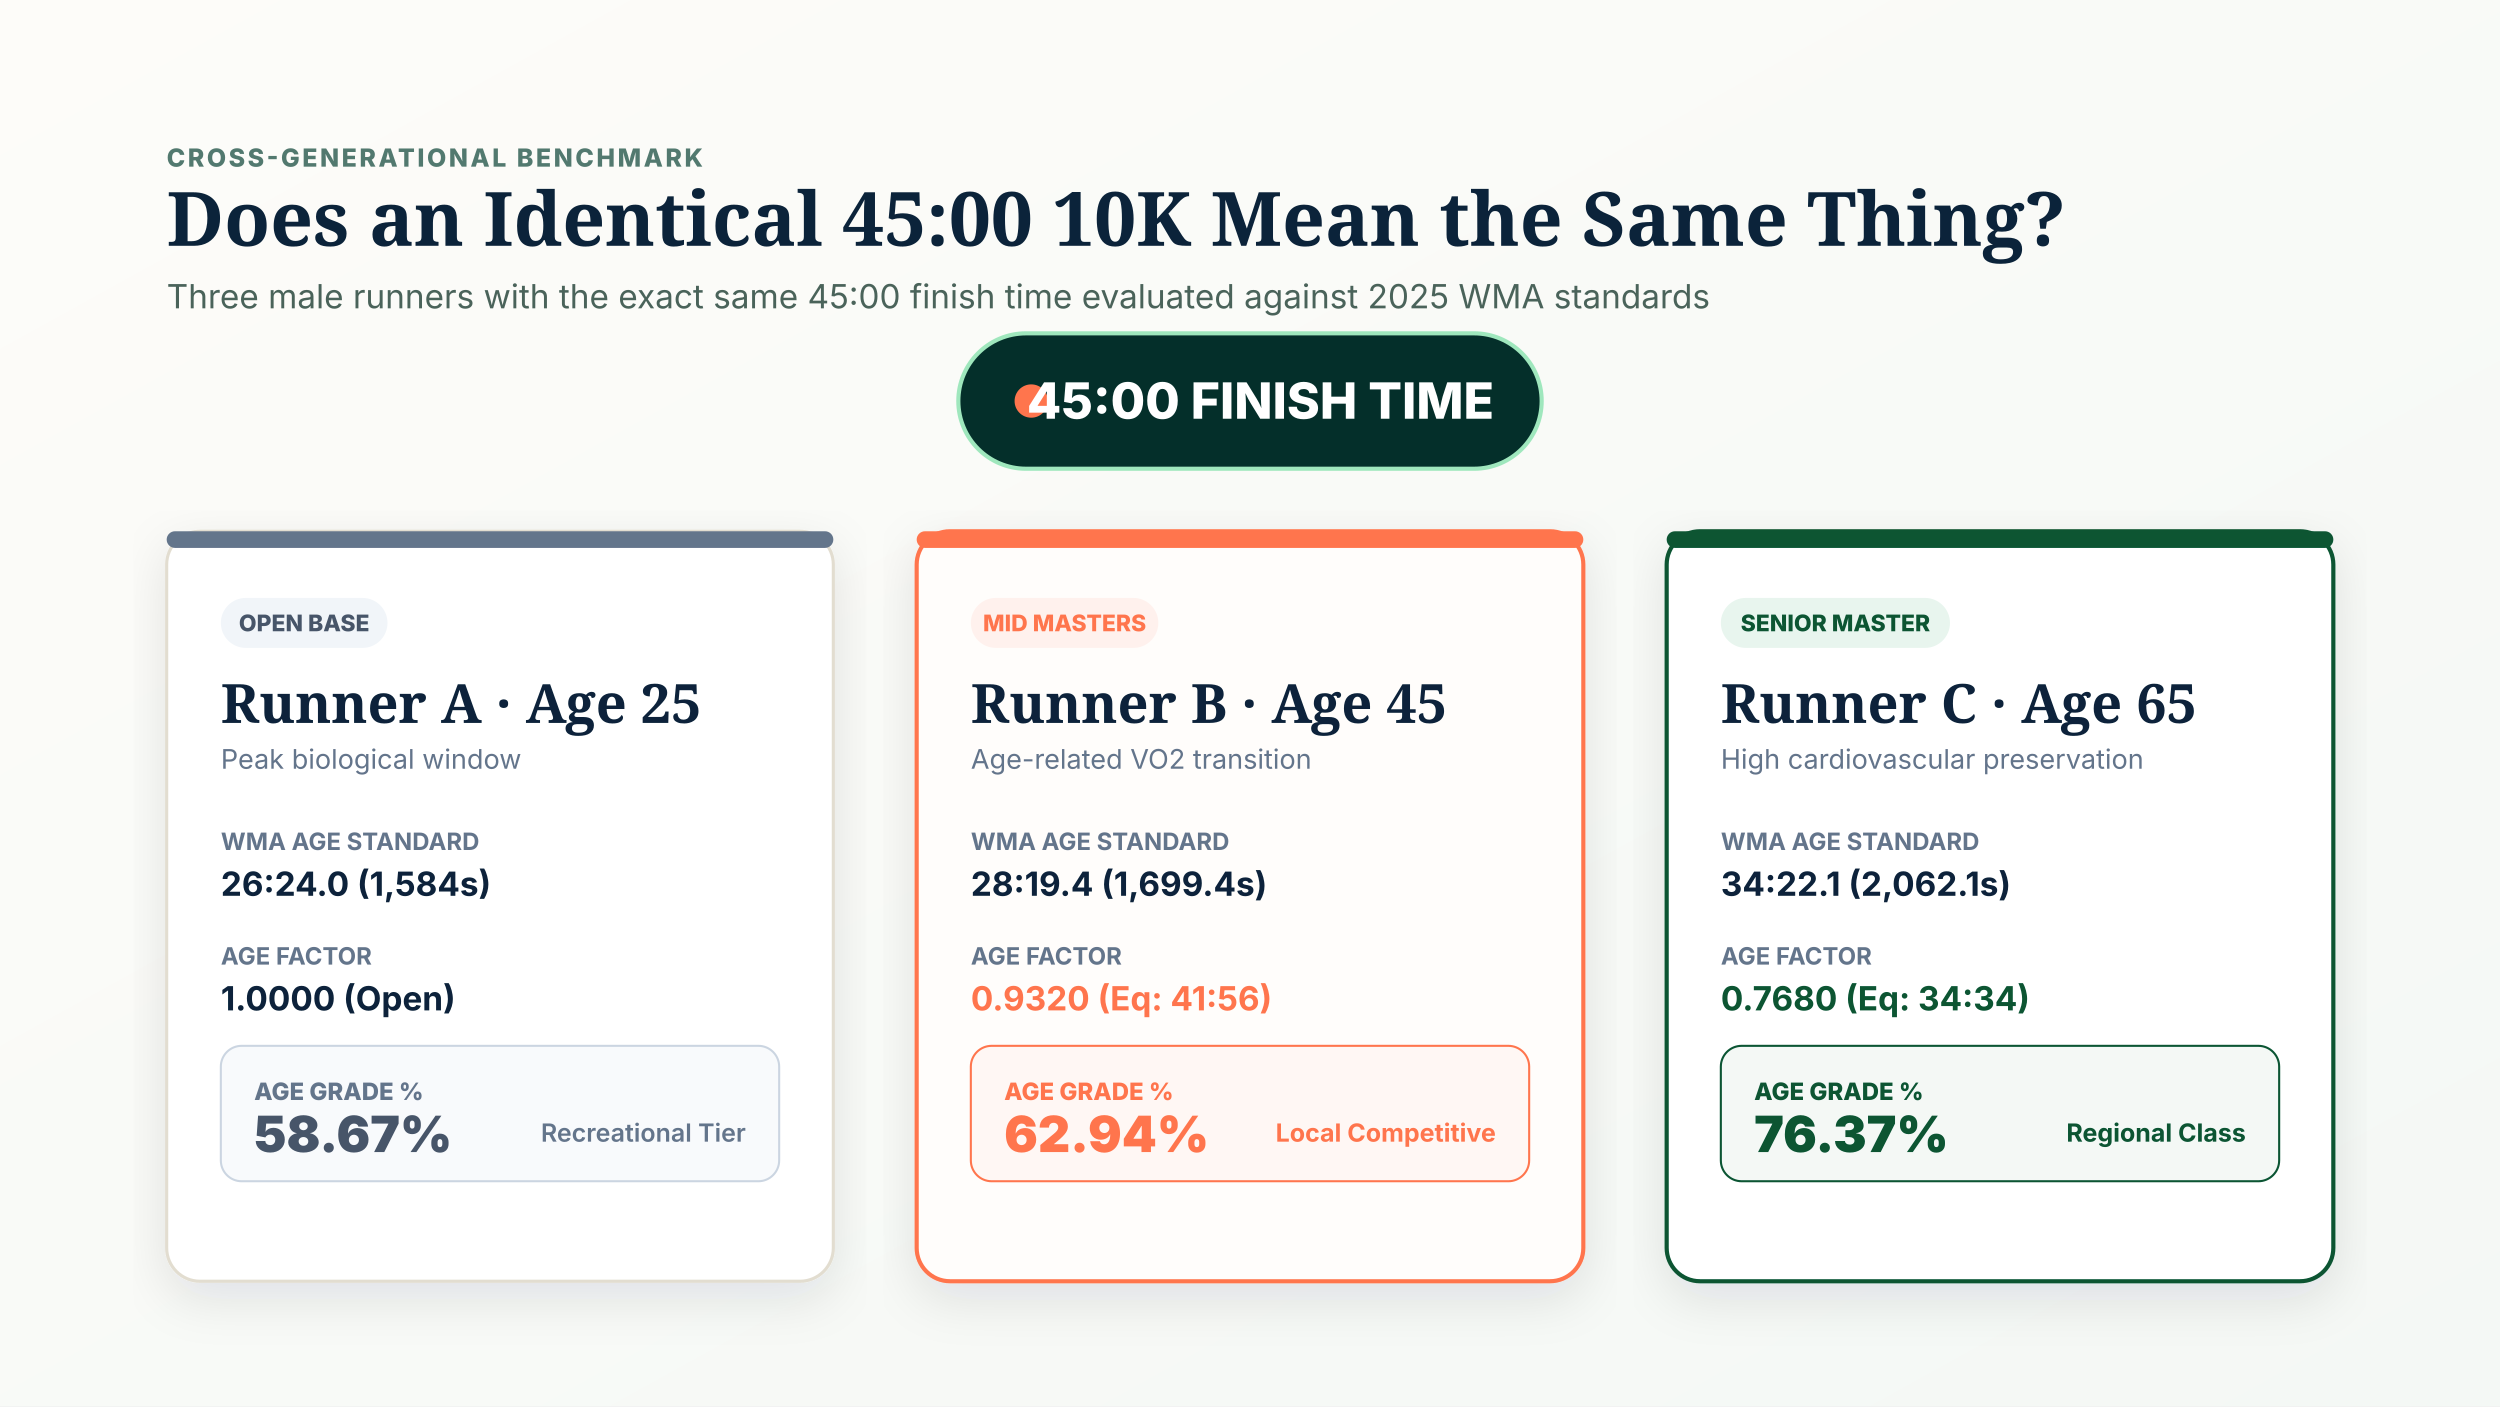
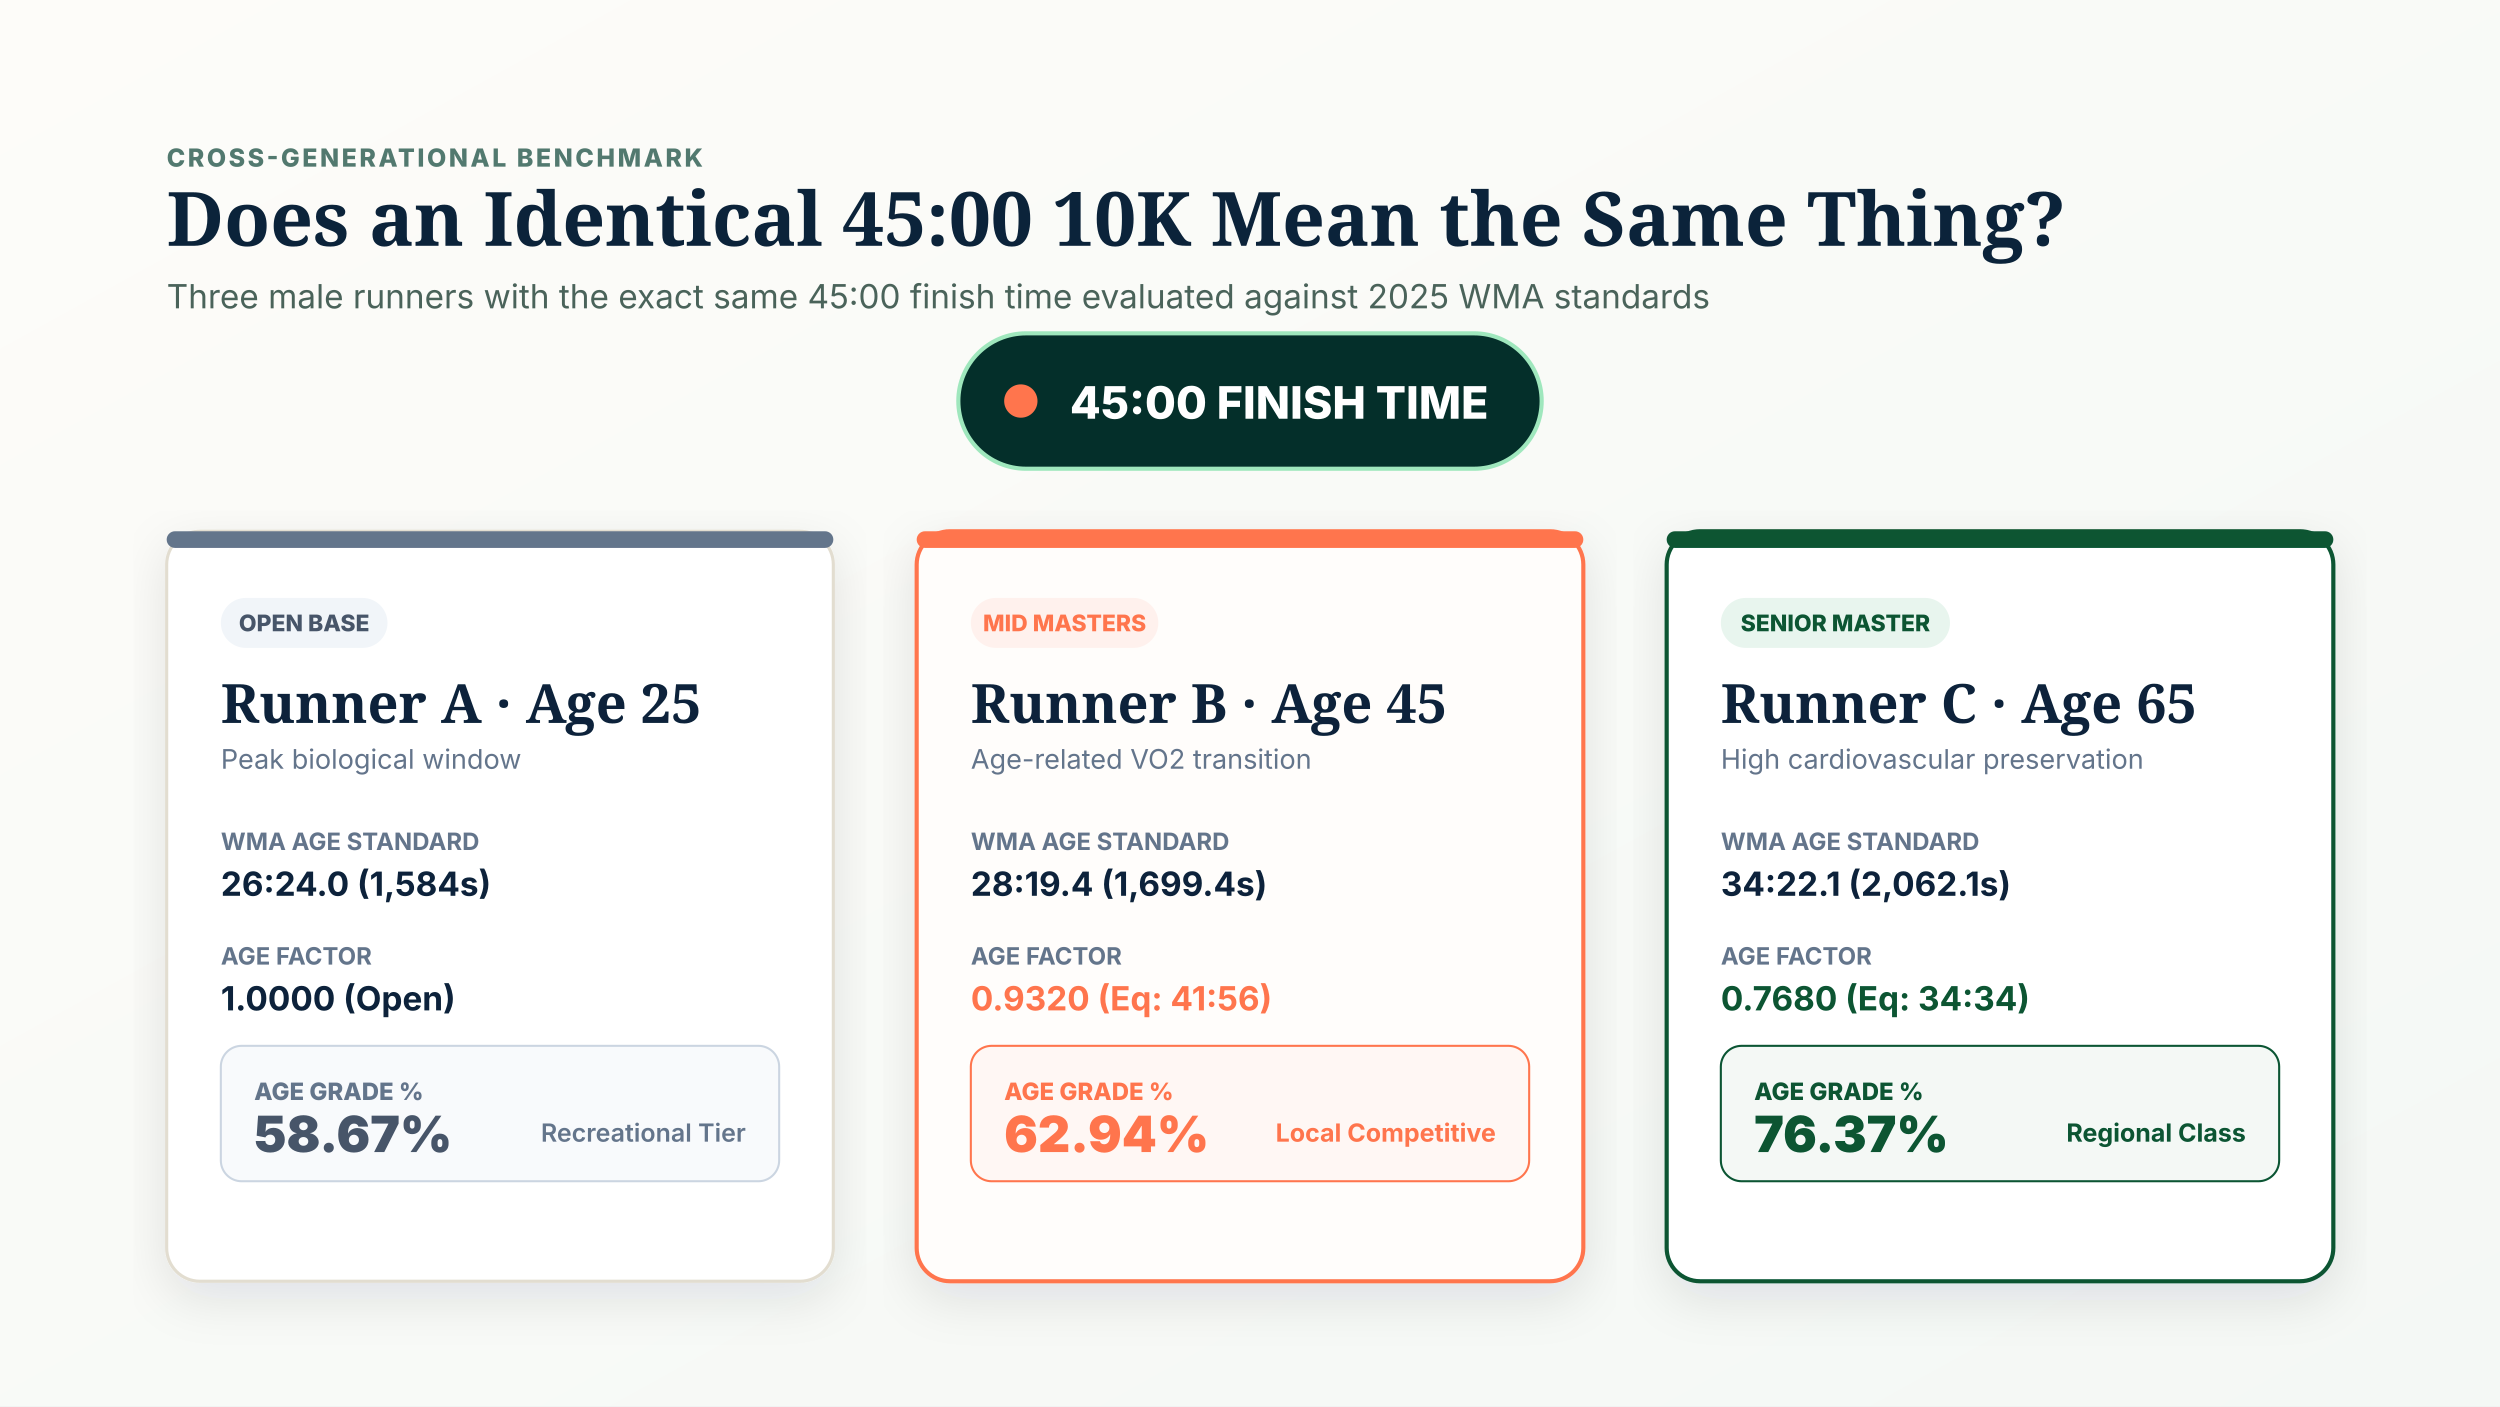
<svg xmlns="http://www.w3.org/2000/svg" viewBox="0 0 1200 675" width="1200" height="675" role="img" aria-label="Same 10K Time Across Three Different Ages">
  <defs>
    <linearGradient id="diffBg" x1="0%" y1="0%" x2="100%" y2="100%">
      <stop offset="0%" stop-color="#FDFCF9" />
      <stop offset="100%" stop-color="#F4F8F5" />
    </linearGradient>
    <filter id="diffSh" x="-5%" y="-5%" width="110%" height="115%">
      <feDropShadow dx="0" dy="8" stdDeviation="12" flood-color="#0B233A" flood-opacity="0.10" />
    </filter>
  </defs>
  <rect width="1200" height="675" fill="url(#diffBg)" />
  <g transform="translate(80, 50)">
    <text x="0" y="30" font-family="'Inter', sans-serif" font-size="12" font-weight="800" fill="#52796F" letter-spacing="1.2">CROSS-GENERATIONAL BENCHMARK</text>
    <text x="0" y="68" font-family="'Fraunces', Georgia, serif" font-size="36" font-weight="700" fill="#0B233A">Does an Identical 45:00 10K Mean the Same Thing?</text>
    <text x="0" y="98" font-family="'Inter', sans-serif" font-size="16" fill="#4A635A">Three male runners with the exact same 45:00 finish time evaluated against 2025 WMA standards</text>
  </g>
  <g transform="translate(460, 160)">
    <rect width="280" height="65" rx="32.5" fill="#042F2A" stroke="#9FE7BD" stroke-width="2" />
-     <circle cx="35" cy="32.5" r="8" fill="#FF754D" />
-     <text x="145" y="41" font-family="'Inter', monospace" font-size="24" font-weight="800" fill="#FFFFFF" text-anchor="middle">45:00 FINISH TIME</text>
+     <circle cx="30" cy="32.5" r="8" fill="#FF754D" />
+     <text x="154" y="41" font-family="'Inter', monospace" font-size="21.5" font-weight="800" fill="#FFFFFF" text-anchor="middle">45:00 FINISH TIME</text>
  </g>
  <g transform="translate(80, 255)" filter="url(#diffSh)">
    <rect width="320" height="360" rx="16" fill="#FFFFFF" stroke="#E2DDD0" stroke-width="1.5" />
    <rect x="0" y="0" width="320" height="8" rx="4" fill="#64748B" />
    <g transform="translate(26, 32)">
      <rect width="80" height="24" rx="12" fill="#F1F5F9" />
      <text x="40" y="16" font-family="'Inter', sans-serif" font-size="11" font-weight="800" fill="#475569" text-anchor="middle">OPEN BASE</text>
      <text x="0" y="60" font-family="'Fraunces', Georgia, serif" font-size="26" font-weight="700" fill="#0B233A">Runner A · Age 25</text>
      <text x="0" y="82" font-family="'Inter', sans-serif" font-size="13" fill="#64748B">Peak biological window</text>
      <g transform="translate(0, 105)">
        <text x="0" y="16" font-family="'Inter', sans-serif" font-size="11.5" font-weight="700" fill="#64748B">WMA AGE STANDARD</text>
        <text x="0" y="38" font-family="'Inter', monospace" font-size="16" font-weight="700" fill="#0B233A">26:24.0 (1,584s)</text>
      </g>
      <g transform="translate(0, 160)">
        <text x="0" y="16" font-family="'Inter', sans-serif" font-size="11.5" font-weight="700" fill="#64748B">AGE FACTOR</text>
        <text x="0" y="38" font-family="'Inter', monospace" font-size="16" font-weight="700" fill="#0B233A">1.0000 (Open)</text>
      </g>
      <g transform="translate(0, 215)">
        <rect width="268" height="65" rx="10" fill="#F8FAFC" stroke="#CBD5E1" />
        <text x="16" y="26" font-family="'Inter', sans-serif" font-size="11.5" font-weight="800" fill="#64748B">AGE GRADE %</text>
        <text x="16" y="51" font-family="'Inter', sans-serif" font-size="24" font-weight="900" fill="#475569">58.67%</text>
        <text x="252" y="46" font-family="'Inter', sans-serif" font-size="12" font-weight="600" fill="#64748B" text-anchor="end">Recreational Tier</text>
      </g>
    </g>
  </g>
  <g transform="translate(440, 255)" filter="url(#diffSh)">
    <rect width="320" height="360" rx="16" fill="#FFFDFB" stroke="#FF754D" stroke-width="2" />
    <rect x="0" y="0" width="320" height="8" rx="4" fill="#FF754D" />
    <g transform="translate(26, 32)">
      <rect width="90" height="24" rx="12" fill="#FFF1ED" />
      <text x="45" y="16" font-family="'Inter', sans-serif" font-size="11" font-weight="800" fill="#FF754D" text-anchor="middle">MID MASTERS</text>
      <text x="0" y="60" font-family="'Fraunces', Georgia, serif" font-size="26" font-weight="700" fill="#0B233A">Runner B · Age 45</text>
      <text x="0" y="82" font-family="'Inter', sans-serif" font-size="13" fill="#64748B">Age-related VO2 transition</text>
      <g transform="translate(0, 105)">
        <text x="0" y="16" font-family="'Inter', sans-serif" font-size="11.5" font-weight="700" fill="#64748B">WMA AGE STANDARD</text>
        <text x="0" y="38" font-family="'Inter', monospace" font-size="16" font-weight="700" fill="#0B233A">28:19.4 (1,699.4s)</text>
      </g>
      <g transform="translate(0, 160)">
        <text x="0" y="16" font-family="'Inter', sans-serif" font-size="11.5" font-weight="700" fill="#64748B">AGE FACTOR</text>
        <text x="0" y="38" font-family="'Inter', monospace" font-size="16" font-weight="700" fill="#FF754D">0.9320 (Eq: 41:56)</text>
      </g>
      <g transform="translate(0, 215)">
        <rect width="268" height="65" rx="10" fill="#FFF7F4" stroke="#FF754D" />
        <text x="16" y="26" font-family="'Inter', sans-serif" font-size="11.5" font-weight="800" fill="#FF754D">AGE GRADE %</text>
        <text x="16" y="51" font-family="'Inter', sans-serif" font-size="24" font-weight="900" fill="#FF754D">62.94%</text>
        <text x="252" y="46" font-family="'Inter', sans-serif" font-size="12" font-weight="700" fill="#FF754D" text-anchor="end">Local Competitive</text>
      </g>
    </g>
  </g>
  <g transform="translate(800, 255)" filter="url(#diffSh)">
    <rect width="320" height="360" rx="16" fill="#FFFFFF" stroke="#075433" stroke-width="2" />
    <rect x="0" y="0" width="320" height="8" rx="4" fill="#075433" />
    <g transform="translate(26, 32)">
      <rect width="110" height="24" rx="12" fill="#E8F5EE" />
      <text x="55" y="16" font-family="'Inter', sans-serif" font-size="11" font-weight="800" fill="#075433" text-anchor="middle">SENIOR MASTER</text>
      <text x="0" y="60" font-family="'Fraunces', Georgia, serif" font-size="26" font-weight="700" fill="#0B233A">Runner C · Age 65</text>
      <text x="0" y="82" font-family="'Inter', sans-serif" font-size="13" fill="#64748B">High cardiovascular preservation</text>
      <g transform="translate(0, 105)">
        <text x="0" y="16" font-family="'Inter', sans-serif" font-size="11.5" font-weight="700" fill="#64748B">WMA AGE STANDARD</text>
        <text x="0" y="38" font-family="'Inter', monospace" font-size="16" font-weight="700" fill="#0B233A">34:22.1 (2,062.1s)</text>
      </g>
      <g transform="translate(0, 160)">
        <text x="0" y="16" font-family="'Inter', sans-serif" font-size="11.5" font-weight="700" fill="#64748B">AGE FACTOR</text>
        <text x="0" y="38" font-family="'Inter', monospace" font-size="16" font-weight="700" fill="#075433">0.7680 (Eq: 34:34)</text>
      </g>
      <g transform="translate(0, 215)">
        <rect width="268" height="65" rx="10" fill="#F4F8F5" stroke="#075433" />
        <text x="16" y="26" font-family="'Inter', sans-serif" font-size="11.5" font-weight="800" fill="#075433">AGE GRADE %</text>
        <text x="16" y="51" font-family="'Inter', sans-serif" font-size="24" font-weight="900" fill="#075433">76.37%</text>
        <text x="252" y="46" font-family="'Inter', sans-serif" font-size="12" font-weight="700" fill="#075433" text-anchor="end">Regional Class</text>
      </g>
    </g>
  </g>
</svg>
